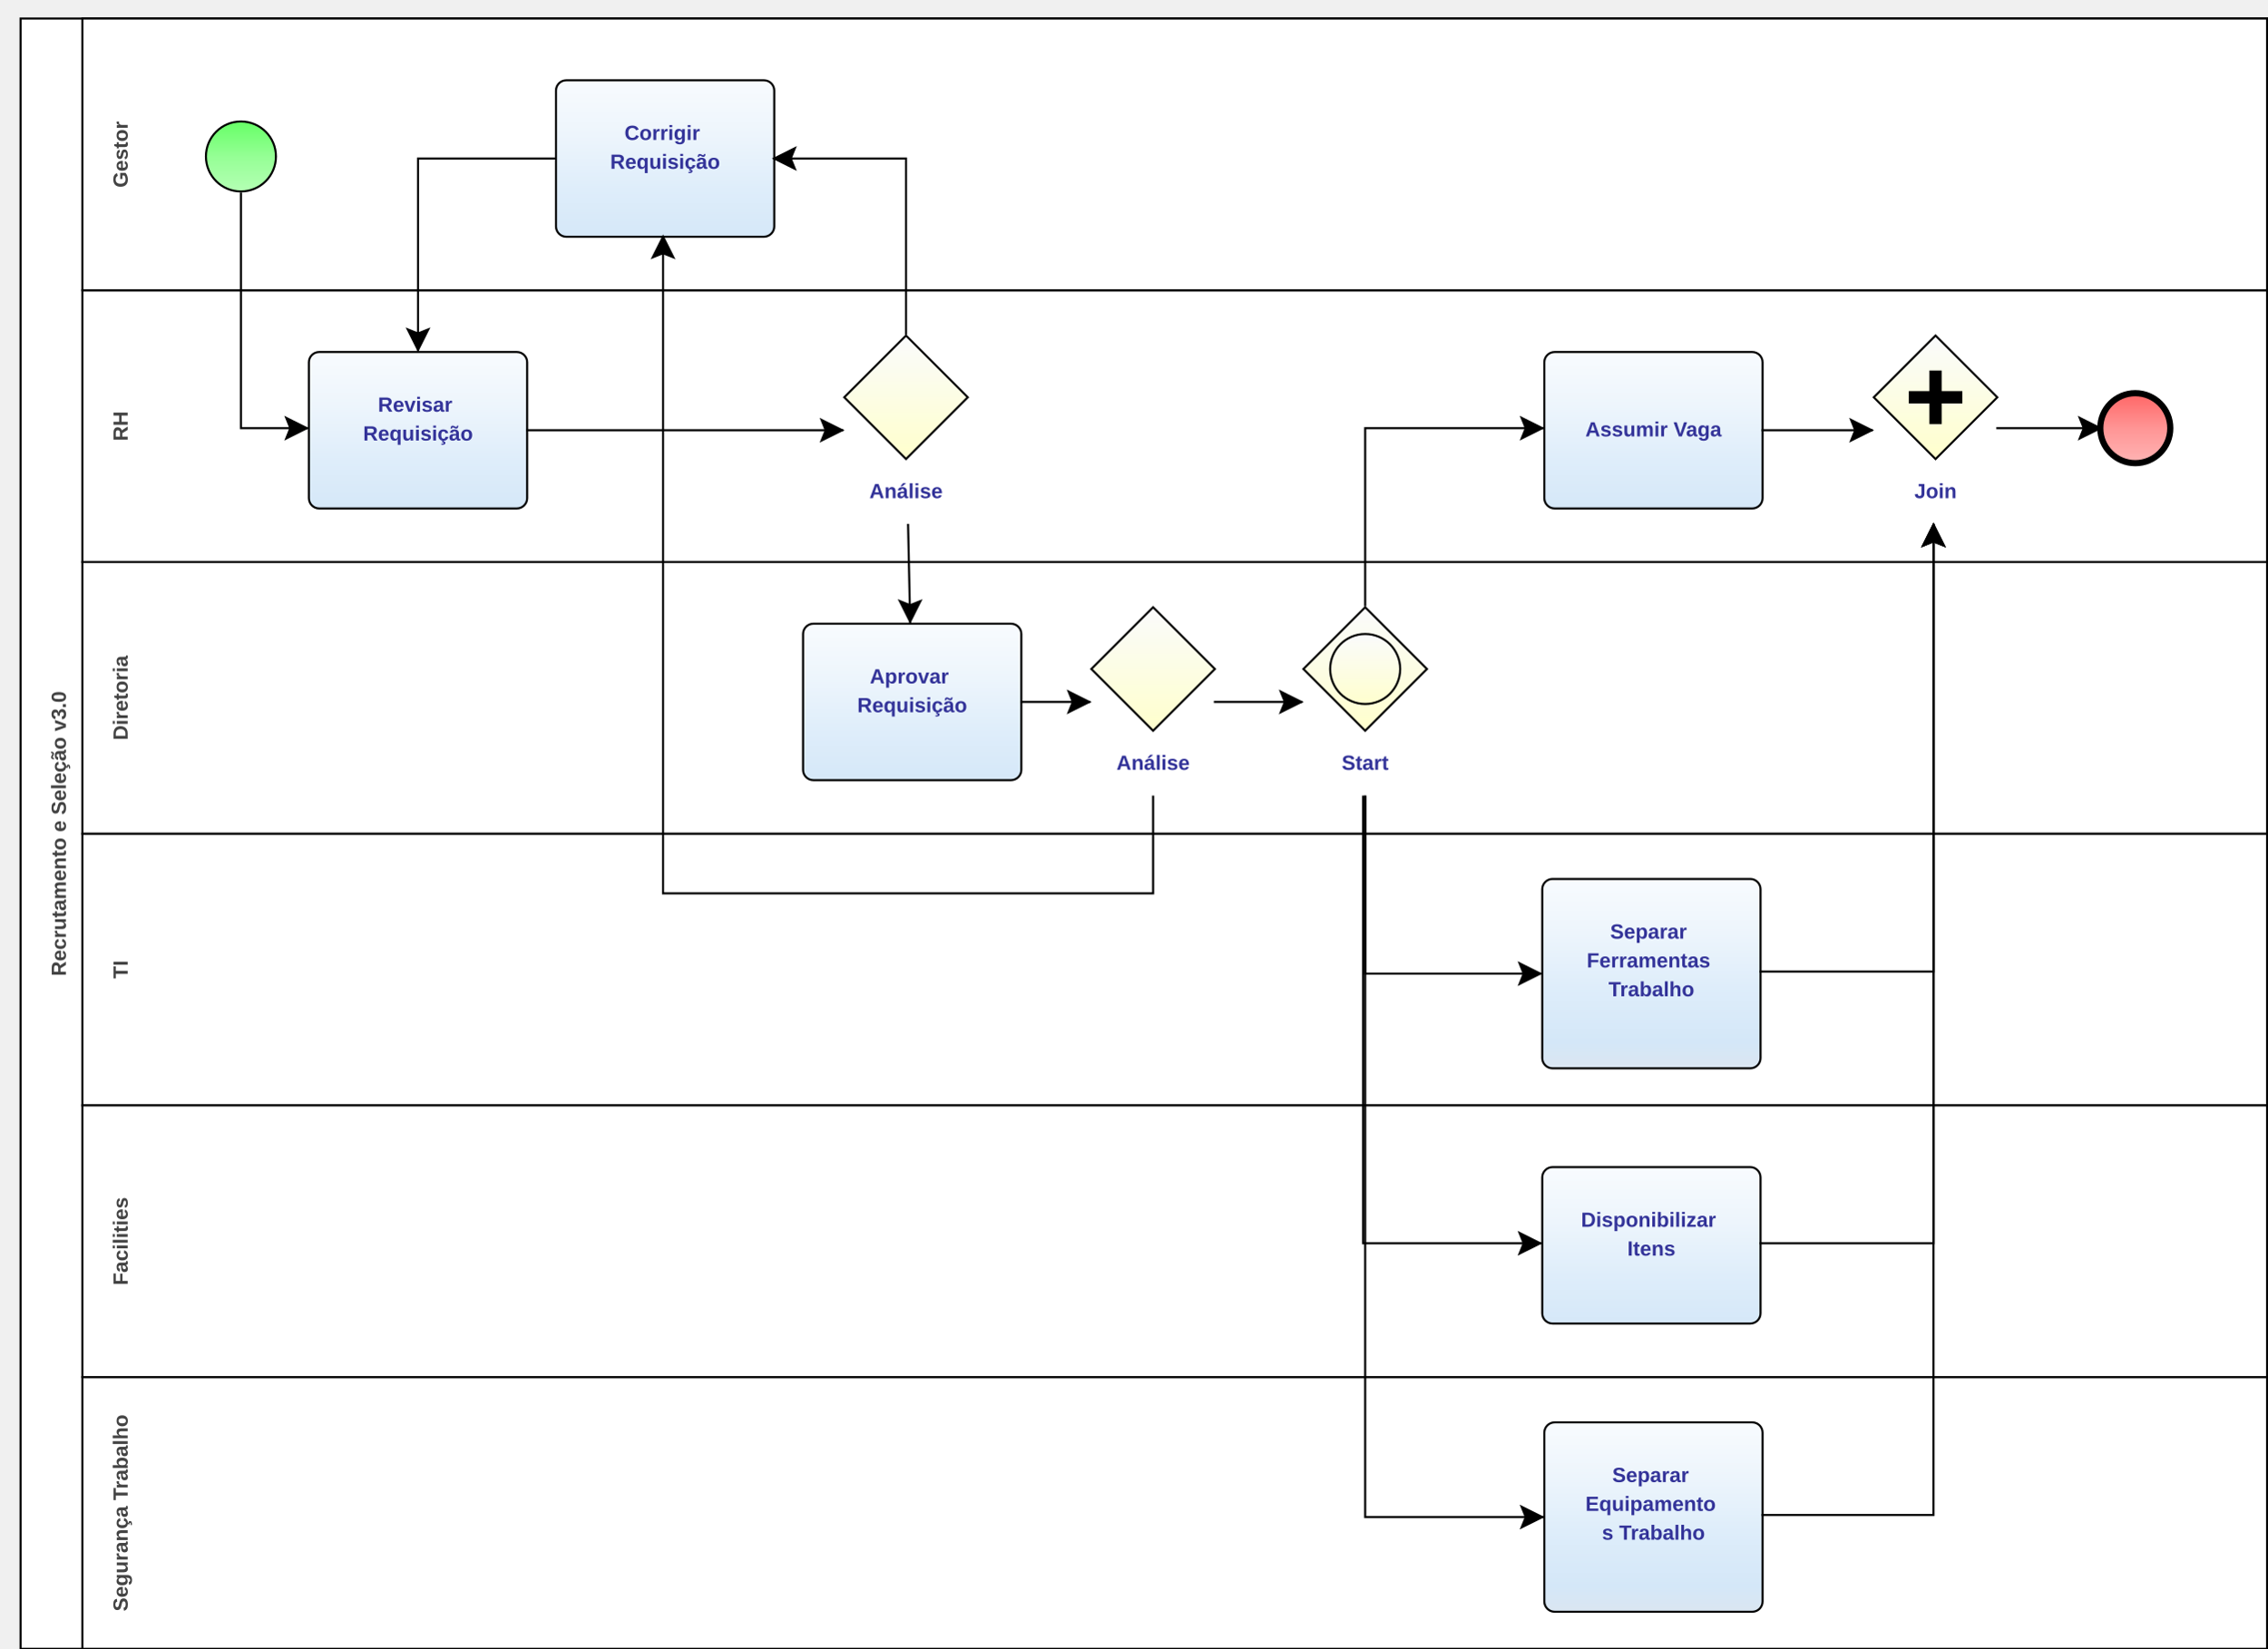
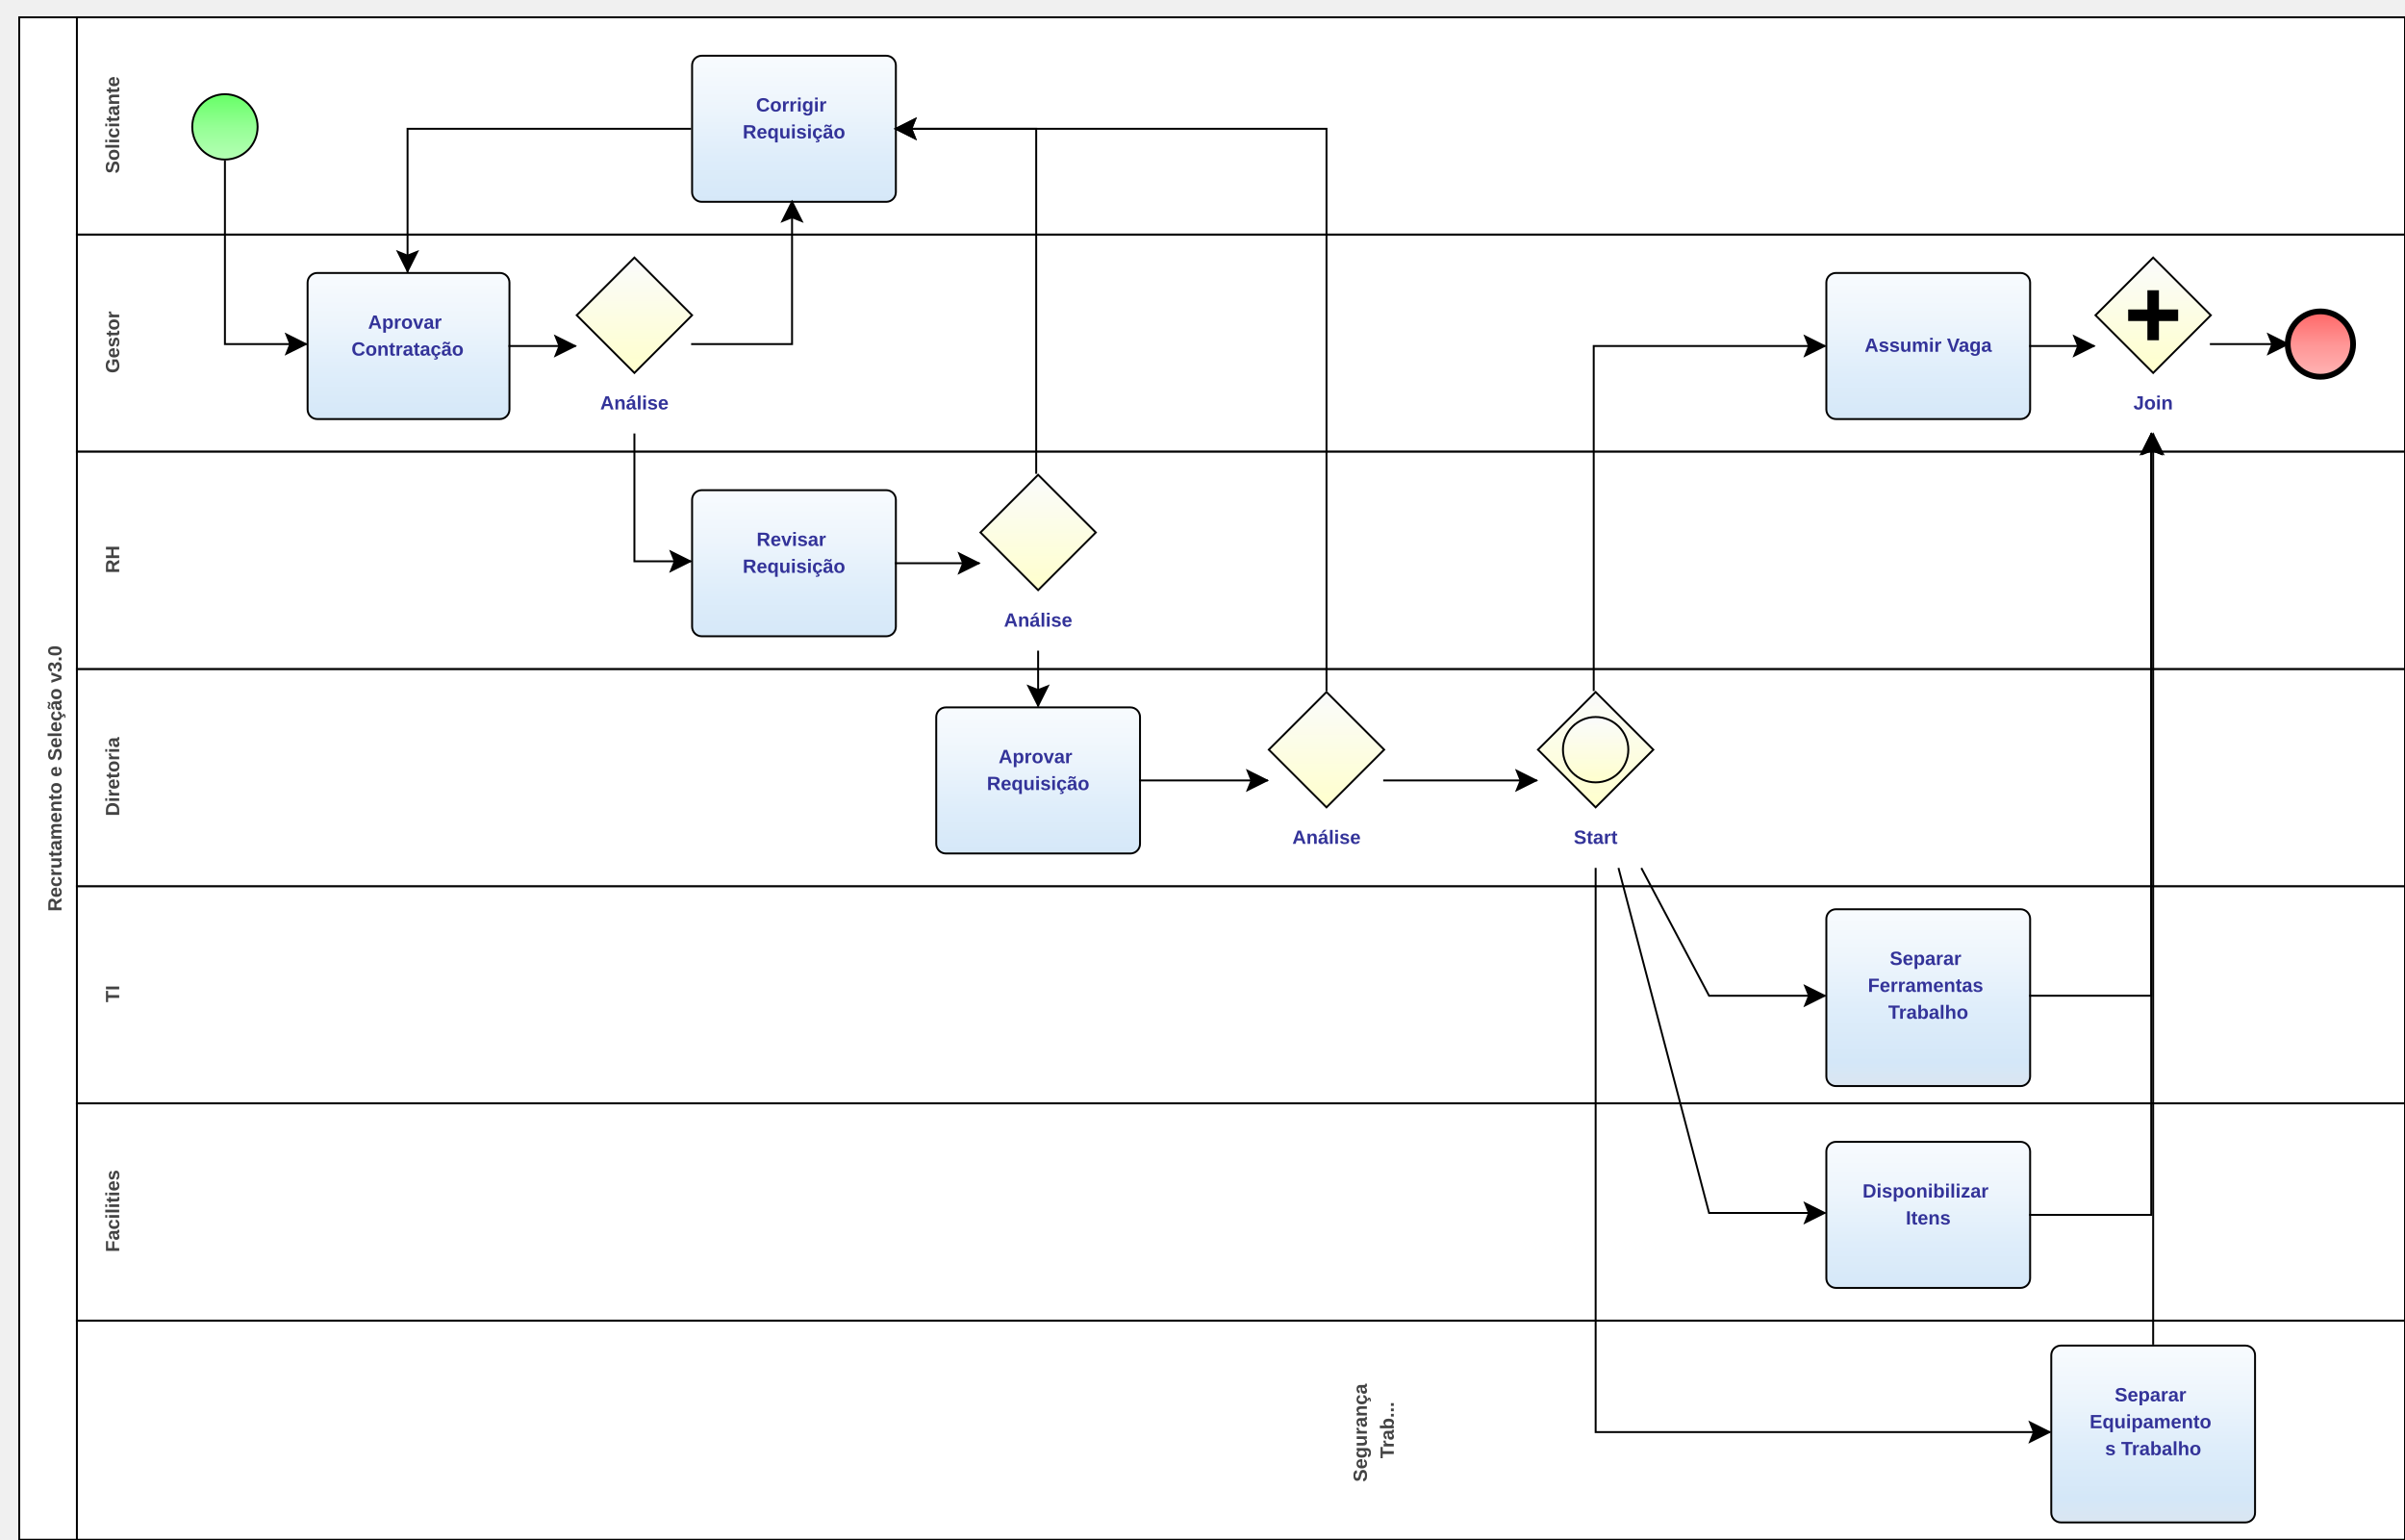
- <svg xmlns="http://www.w3.org/2000/svg" xmlns:xlink="http://www.w3.org/1999/xlink" style="stroke-dasharray:none; shape-rendering:auto; font-family:'Arial'; text-rendering:auto; fill-opacity:1; color-interpolation:auto; color-rendering:auto; font-size:12; fill:black; stroke:black; image-rendering:auto; stroke-miterlimit:10; stroke-linecap:square; stroke-linejoin:miter; font-style:normal; stroke-width:1; stroke-dashoffset:0; font-weight:normal; stroke-opacity:1;" contentScriptType="text/ecmascript" preserveAspectRatio="xMidYMid meet" zoomAndPan="magnify" version="1.0" contentStyleType="text/css" xml:xlink="http://www.w3.org/1999/xlink" width="1101" height="801">
-   <rect x="10" y="9" width="1091" height="792" ry="0" rx="0" style="stroke:#000000; fill:#FFFFFF" />
-   <rect x="40" y="669" width="1061" height="132" ry="0" rx="0" style="stroke:#000000; fill:#FFFFFF" />
+ <svg xmlns="http://www.w3.org/2000/svg" xmlns:xlink="http://www.w3.org/1999/xlink" style="stroke-dasharray:none; shape-rendering:auto; font-family:'Arial'; text-rendering:auto; fill-opacity:1; color-interpolation:auto; color-rendering:auto; font-size:12; fill:black; stroke:black; image-rendering:auto; stroke-miterlimit:10; stroke-linecap:square; stroke-linejoin:miter; font-style:normal; stroke-width:1; stroke-dashoffset:0; font-weight:normal; stroke-opacity:1;" contentScriptType="text/ecmascript" preserveAspectRatio="xMidYMid meet" zoomAndPan="magnify" version="1.0" contentStyleType="text/css" xml:xlink="http://www.w3.org/1999/xlink" width="1251" height="801">
+   <rect x="10" y="9" width="1241" height="792" ry="0" rx="0" style="stroke:#000000; fill:#FFFFFF" />
+   <rect x="40" y="122" width="1211" height="113" ry="0" rx="0" style="stroke:#000000; fill:#FFFFFF" />
+   <g componentSequence="96">
+     <text x="-178" y="48" transform="rotate(270)" text-anchor="middle" style="font-weight:bold;font-size:10px;stroke:none; fill:#434343">
+       <tspan dy="14" x="-178">Gestor</tspan>
+     </text>
+   </g>
+   <rect x="40" y="687" width="1211" height="114" ry="0" rx="0" style="stroke:#000000; fill:#FFFFFF" />
  <g componentSequence="7">
-     <text x="-735" y="48" transform="rotate(270)" text-anchor="middle" style="font-weight:bold;font-size:10px;stroke:none; fill:#434343">
-       <tspan dy="14" x="-735">Segurança Trabalho</tspan>
-     </text>
-   </g>
-   <rect x="40" y="405" width="1061" height="132" ry="0" rx="0" style="stroke:#000000; fill:#FFFFFF" />
+     <text x="-744" y="697" transform="rotate(270)" text-anchor="middle" style="font-weight:bold;font-size:10px;stroke:none; fill:#434343">
+       <tspan dy="14" x="-744">Segurança</tspan>
+       <tspan dy="14" x="-744">Trab...</tspan>
+     </text>
+   </g>
+   <rect x="40" y="461" width="1211" height="113" ry="0" rx="0" style="stroke:#000000; fill:#FFFFFF" />
  <g componentSequence="6">
-     <text x="-471" y="48" transform="rotate(270)" text-anchor="middle" style="font-weight:bold;font-size:10px;stroke:none; fill:#434343">
-       <tspan dy="14" x="-471">TI</tspan>
-     </text>
-   </g>
-   <rect x="40" y="273" width="1061" height="132" ry="0" rx="0" style="stroke:#000000; fill:#FFFFFF" />
+     <text x="-517" y="48" transform="rotate(270)" text-anchor="middle" style="font-weight:bold;font-size:10px;stroke:none; fill:#434343">
+       <tspan dy="14" x="-517">TI</tspan>
+     </text>
+   </g>
+   <rect x="40" y="348" width="1211" height="113" ry="0" rx="0" style="stroke:#000000; fill:#FFFFFF" />
  <g componentSequence="5">
-     <text x="-339" y="48" transform="rotate(270)" text-anchor="middle" style="font-weight:bold;font-size:10px;stroke:none; fill:#434343">
-       <tspan dy="14" x="-339">Diretoria</tspan>
-     </text>
-   </g>
-   <rect x="40" y="141" width="1061" height="132" ry="0" rx="0" style="stroke:#000000; fill:#FFFFFF" />
+     <text x="-404" y="48" transform="rotate(270)" text-anchor="middle" style="font-weight:bold;font-size:10px;stroke:none; fill:#434343">
+       <tspan dy="14" x="-404">Diretoria</tspan>
+     </text>
+   </g>
+   <rect x="40" y="235" width="1211" height="113" ry="0" rx="0" style="stroke:#000000; fill:#FFFFFF" />
  <g componentSequence="4">
-     <text x="-207" y="48" transform="rotate(270)" text-anchor="middle" style="font-weight:bold;font-size:10px;stroke:none; fill:#434343">
-       <tspan dy="14" x="-207">RH</tspan>
-     </text>
-   </g>
-   <rect x="40" y="537" width="1061" height="132" ry="0" rx="0" style="stroke:#000000; fill:#FFFFFF" />
+     <text x="-291" y="48" transform="rotate(270)" text-anchor="middle" style="font-weight:bold;font-size:10px;stroke:none; fill:#434343">
+       <tspan dy="14" x="-291">RH</tspan>
+     </text>
+   </g>
+   <rect x="40" y="574" width="1211" height="113" ry="0" rx="0" style="stroke:#000000; fill:#FFFFFF" />
  <g componentSequence="3">
-     <text x="-603" y="48" transform="rotate(270)" text-anchor="middle" style="font-weight:bold;font-size:10px;stroke:none; fill:#434343">
-       <tspan dy="14" x="-603">Facilities</tspan>
-     </text>
-   </g>
-   <rect x="40" y="9" width="1061" height="132" ry="0" rx="0" style="stroke:#000000; fill:#FFFFFF" />
+     <text x="-630" y="48" transform="rotate(270)" text-anchor="middle" style="font-weight:bold;font-size:10px;stroke:none; fill:#434343">
+       <tspan dy="14" x="-630">Facilities</tspan>
+     </text>
+   </g>
+   <rect x="40" y="9" width="1211" height="113" ry="0" rx="0" style="stroke:#000000; fill:#FFFFFF" />
  <g componentSequence="2">
-     <text x="-75" y="48" transform="rotate(270)" text-anchor="middle" style="font-weight:bold;font-size:10px;stroke:none; fill:#434343">
-       <tspan dy="14" x="-75">Gestor</tspan>
+     <text x="-65" y="48" transform="rotate(270)" text-anchor="middle" style="font-weight:bold;font-size:10px;stroke:none; fill:#434343">
+       <tspan dy="14" x="-65">Solicitante</tspan>
    </text>
  </g>
  <g componentSequence="1">
    <text x="-405" y="18" transform="rotate(270)" text-anchor="middle" style="font-weight:bold;font-size:10px;stroke:none; fill:#434343">
      <tspan dy="14" x="-405">Recrutamento e Seleção v3.0</tspan>
    </text>
  </g>
  <g sequence="1">
-     <ellipse cx="117" cy="76" rx="17" ry="17" stroke-width="1" style="fill:url(#linearGradient66FF6696FF96B6FFB6_1932270642);" stroke="336633" />
+     <ellipse cx="117" cy="66" rx="17" ry="17" stroke-width="1" style="fill:url(#linearGradient66FF6696FF96B6FFB6_1319213667);" stroke="336633" />
  </g>
  <g sequence="2">
-     <rect x="750" y="171" width="106" height="76" ry="5" rx="5" style="fill:url(#linearGradientF8FBFEEDF5FCDEEDFAD4E7F8E2E5E9_2112617511);" stroke="191970" />
+     <rect x="950" y="142" width="106" height="76" ry="5" rx="5" style="fill:url(#linearGradientF8FBFEEDF5FCDEEDFAD4E7F8E2E5E9_1080458695);" stroke="191970" />
  </g>
  <g componentSequence="2">
-     <text x="803" y="198" text-anchor="middle" style="font-weight:bold;font-size:10px;stroke:none; fill:#333399">
-       <tspan dy="14" x="803">Assumir Vaga</tspan>
+     <text x="1003" y="169" text-anchor="middle" style="font-weight:bold;font-size:10px;stroke:none; fill:#333399">
+       <tspan dy="14" x="1003">Assumir Vaga</tspan>
    </text>
  </g>
  <g sequence="10">
-     <rect x="749" y="427" width="106" height="92" ry="5" rx="5" style="fill:url(#linearGradientF8FBFEEDF5FCDEEDFAD4E7F8E2E5E9_2043967298);" stroke="191970" />
+     <rect x="950" y="473" width="106" height="92" ry="5" rx="5" style="fill:url(#linearGradientF8FBFEEDF5FCDEEDFAD4E7F8E2E5E9_1146745107);" stroke="191970" />
  </g>
  <g componentSequence="10">
-     <text x="802" y="442" text-anchor="middle" style="font-weight:bold;font-size:10px;stroke:none; fill:#333399">
-       <tspan dy="14" x="802">Separar</tspan>
-       <tspan dy="14" x="802">Ferramentas</tspan>
-       <tspan dy="14" x="802">Trabalho</tspan>
+     <text x="1003" y="488" text-anchor="middle" style="font-weight:bold;font-size:10px;stroke:none; fill:#333399">
+       <tspan dy="14" x="1003">Separar</tspan>
+       <tspan dy="14" x="1003">Ferramentas</tspan>
+       <tspan dy="14" x="1003">Trabalho</tspan>
    </text>
  </g>
  <g sequence="12">
-     <polygon points=" 910 193 940 163 970 193 940 223 910 193" style="fill:url(#linearGradientFAFBFCFFFFCC_1020720668);" stroke="000000" />
-   </g>
-   <path style="fill:none; stroke-width:6; stroke:#000000;" d="M930.0 193.0 L950.0 193.0" />
-   <path style="fill:none; stroke-width:6; stroke:#000000;" d="M940.0 183.0 L940.0 203.0" />
+     <polygon points=" 1090 164 1120 134 1150 164 1120 194 1090 164" style="fill:url(#linearGradientFAFBFCFFFFCC_22771708);" stroke="000000" />
+   </g>
+   <path style="fill:none; stroke-width:6; stroke:#000000;" d="M1110.0 164.0 L1130.0 164.0" />
+   <path style="fill:none; stroke-width:6; stroke:#000000;" d="M1120.0 154.0 L1120.0 174.0" />
  <g componentSequence="12">
-     <text x="940" y="228" text-anchor="middle" style="font-weight:bold;font-size:10px;stroke:none; fill:#333399">
-       <tspan dy="14" x="940">Join</tspan>
+     <text x="1120" y="199" text-anchor="middle" style="font-weight:bold;font-size:10px;stroke:none; fill:#333399">
+       <tspan dy="14" x="1120">Join</tspan>
    </text>
  </g>
  <g sequence="35">
-     <ellipse cx="1037" cy="208" rx="17" ry="17" stroke-width="3" style="fill:url(#linearGradientFF6666FF9696FFB6B6_797487160);" stroke="993333" />
+     <ellipse cx="1207" cy="179" rx="17" ry="17" stroke-width="3" style="fill:url(#linearGradientFF6666FF9696FFB6B6_1139509046);" stroke="993333" />
  </g>
  <g sequence="56">
-     <rect x="749" y="567" width="106" height="76" ry="5" rx="5" style="fill:url(#linearGradientF8FBFEEDF5FCDEEDFAD4E7F8E2E5E9_228617002);" stroke="191970" />
+     <rect x="950" y="594" width="106" height="76" ry="5" rx="5" style="fill:url(#linearGradientF8FBFEEDF5FCDEEDFAD4E7F8E2E5E9_806376137);" stroke="191970" />
  </g>
  <g componentSequence="56">
-     <text x="802" y="582" text-anchor="middle" style="font-weight:bold;font-size:10px;stroke:none; fill:#333399">
-       <tspan dy="14" x="802">Disponibilizar</tspan>
-       <tspan dy="14" x="802">Itens</tspan>
+     <text x="1003" y="609" text-anchor="middle" style="font-weight:bold;font-size:10px;stroke:none; fill:#333399">
+       <tspan dy="14" x="1003">Disponibilizar</tspan>
+       <tspan dy="14" x="1003">Itens</tspan>
    </text>
  </g>
  <g sequence="61">
-     <polygon points=" 633 325 663 295 693 325 663 355 633 325" style="fill:url(#linearGradientFAFBFCFFFFCC_1460958139);" stroke="000000" />
-   </g>
-   <ellipse cx="663" cy="325" rx="17" ry="17" stroke-width="1" style="fill:url(#linearGradientFAFBFCFFFFCC_1559824723);" stroke="000000" />
+     <polygon points=" 800 390 830 360 860 390 830 420 800 390" style="fill:url(#linearGradientFAFBFCFFFFCC_994770097);" stroke="000000" />
+   </g>
+   <ellipse cx="830" cy="390" rx="17" ry="17" stroke-width="1" style="fill:url(#linearGradientFAFBFCFFFFCC_1635027123);" stroke="000000" />
  <g componentSequence="61">
-     <text x="663" y="360" text-anchor="middle" style="font-weight:bold;font-size:10px;stroke:none; fill:#333399">
-       <tspan dy="14" x="663">Start</tspan>
+     <text x="830" y="425" text-anchor="middle" style="font-weight:bold;font-size:10px;stroke:none; fill:#333399">
+       <tspan dy="14" x="830">Start</tspan>
    </text>
  </g>
  <g sequence="68">
-     <rect x="150" y="171" width="106" height="76" ry="5" rx="5" style="fill:url(#linearGradientF8FBFEEDF5FCDEEDFAD4E7F8E2E5E9_907701124);" stroke="191970" />
+     <rect x="360" y="255" width="106" height="76" ry="5" rx="5" style="fill:url(#linearGradientF8FBFEEDF5FCDEEDFAD4E7F8E2E5E9_2117693852);" stroke="191970" />
  </g>
  <g componentSequence="68">
-     <text x="203" y="186" text-anchor="middle" style="font-weight:bold;font-size:10px;stroke:none; fill:#333399">
-       <tspan dy="14" x="203">Revisar</tspan>
-       <tspan dy="14" x="203">Requisição</tspan>
+     <text x="413" y="270" text-anchor="middle" style="font-weight:bold;font-size:10px;stroke:none; fill:#333399">
+       <tspan dy="14" x="413">Revisar</tspan>
+       <tspan dy="14" x="413">Requisição</tspan>
    </text>
  </g>
  <g sequence="69">
-     <polygon points=" 410 193 440 163 470 193 440 223 410 193" style="fill:url(#linearGradientFAFBFCFFFFCC_946712406);" stroke="000000" />
+     <polygon points=" 510 277 540 247 570 277 540 307 510 277" style="fill:url(#linearGradientFAFBFCFFFFCC_1284366984);" stroke="000000" />
  </g>
  <g componentSequence="69">
-     <text x="440" y="228" text-anchor="middle" style="font-weight:bold;font-size:10px;stroke:none; fill:#333399">
-       <tspan dy="14" x="440">Análise</tspan>
+     <text x="540" y="312" text-anchor="middle" style="font-weight:bold;font-size:10px;stroke:none; fill:#333399">
+       <tspan dy="14" x="540">Análise</tspan>
    </text>
  </g>
  <g sequence="71">
-     <rect x="270" y="39" width="106" height="76" ry="5" rx="5" style="fill:url(#linearGradientF8FBFEEDF5FCDEEDFAD4E7F8E2E5E9_1276156491);" stroke="191970" />
+     <rect x="360" y="29" width="106" height="76" ry="5" rx="5" style="fill:url(#linearGradientF8FBFEEDF5FCDEEDFAD4E7F8E2E5E9_541995228);" stroke="191970" />
  </g>
  <g componentSequence="71">
-     <text x="323" y="54" text-anchor="middle" style="font-weight:bold;font-size:10px;stroke:none; fill:#333399">
-       <tspan dy="14" x="323">Corrigir</tspan>
-       <tspan dy="14" x="323">Requisição</tspan>
+     <text x="413" y="44" text-anchor="middle" style="font-weight:bold;font-size:10px;stroke:none; fill:#333399">
+       <tspan dy="14" x="413">Corrigir</tspan>
+       <tspan dy="14" x="413">Requisição</tspan>
    </text>
  </g>
  <g sequence="74">
-     <rect x="390" y="303" width="106" height="76" ry="5" rx="5" style="fill:url(#linearGradientF8FBFEEDF5FCDEEDFAD4E7F8E2E5E9_1488433419);" stroke="191970" />
+     <rect x="487" y="368" width="106" height="76" ry="5" rx="5" style="fill:url(#linearGradientF8FBFEEDF5FCDEEDFAD4E7F8E2E5E9_1698305398);" stroke="191970" />
  </g>
  <g componentSequence="74">
-     <text x="443" y="318" text-anchor="middle" style="font-weight:bold;font-size:10px;stroke:none; fill:#333399">
-       <tspan dy="14" x="443">Aprovar</tspan>
-       <tspan dy="14" x="443">Requisição</tspan>
+     <text x="540" y="383" text-anchor="middle" style="font-weight:bold;font-size:10px;stroke:none; fill:#333399">
+       <tspan dy="14" x="540">Aprovar</tspan>
+       <tspan dy="14" x="540">Requisição</tspan>
    </text>
  </g>
  <g sequence="82">
-     <polygon points=" 530 325 560 295 590 325 560 355 530 325" style="fill:url(#linearGradientFAFBFCFFFFCC_1024767954);" stroke="000000" />
+     <polygon points=" 660 390 690 360 720 390 690 420 660 390" style="fill:url(#linearGradientFAFBFCFFFFCC_1345994204);" stroke="000000" />
  </g>
  <g componentSequence="82">
-     <text x="560" y="360" text-anchor="middle" style="font-weight:bold;font-size:10px;stroke:none; fill:#333399">
-       <tspan dy="14" x="560">Análise</tspan>
+     <text x="690" y="425" text-anchor="middle" style="font-weight:bold;font-size:10px;stroke:none; fill:#333399">
+       <tspan dy="14" x="690">Análise</tspan>
    </text>
  </g>
  <g sequence="91">
-     <rect x="750" y="691" width="106" height="92" ry="5" rx="5" style="fill:url(#linearGradientF8FBFEEDF5FCDEEDFAD4E7F8E2E5E9_1758898233);" stroke="191970" />
+     <rect x="1067" y="700" width="106" height="92" ry="5" rx="5" style="fill:url(#linearGradientF8FBFEEDF5FCDEEDFAD4E7F8E2E5E9_1937775857);" stroke="191970" />
  </g>
  <g componentSequence="91">
-     <text x="803" y="706" text-anchor="middle" style="font-weight:bold;font-size:10px;stroke:none; fill:#333399">
-       <tspan dy="14" x="803">Separar</tspan>
-       <tspan dy="14" x="803">Equipamento</tspan>
-       <tspan dy="14" x="803">s Trabalho</tspan>
+     <text x="1120" y="715" text-anchor="middle" style="font-weight:bold;font-size:10px;stroke:none; fill:#333399">
+       <tspan dy="14" x="1120">Separar</tspan>
+       <tspan dy="14" x="1120">Equipamento</tspan>
+       <tspan dy="14" x="1120">s Trabalho</tspan>
+     </text>
+   </g>
+   <g sequence="95">
+     <rect x="160" y="142" width="105" height="76" ry="5" rx="5" style="fill:url(#linearGradientF8FBFEEDF5FCDEEDFAD4E7F8E2E5E9_572070541);" stroke="191970" />
+   </g>
+   <g componentSequence="95">
+     <text x="212" y="157" text-anchor="middle" style="font-weight:bold;font-size:10px;stroke:none; fill:#333399">
+       <tspan dy="14" x="212">Aprovar</tspan>
+       <tspan dy="14" x="212">Contratação</tspan>
+     </text>
+   </g>
+   <g sequence="98">
+     <polygon points=" 300 164 330 134 360 164 330 194 300 164" style="fill:url(#linearGradientFAFBFCFFFFCC_389888541);" stroke="000000" />
+   </g>
+   <g componentSequence="98">
+     <text x="330" y="199" text-anchor="middle" style="font-weight:bold;font-size:10px;stroke:none; fill:#333399">
+       <tspan dy="14" x="330">Análise</tspan>
    </text>
  </g>
  <g componentSequence="14">
-     <text x="949" y="406" style="font-size:10px;font-weight:none;stroke:none; fill:#333399" text-anchor="left" />
+     <text x="1129" y="404" style="font-size:10px;font-weight:none;stroke:none; fill:#333399" text-anchor="left" />
  </g>
  <g componentSequence="58">
-     <text x="949" y="472" style="font-size:10px;font-weight:none;stroke:none; fill:#333399" text-anchor="left" />
+     <text x="1129" y="461" style="font-size:10px;font-weight:none;stroke:none; fill:#333399" text-anchor="left" />
  </g>
  <g componentSequence="64">
-     <text x="673" y="473" style="font-size:10px;font-weight:none;stroke:none; fill:#333399" text-anchor="left" />
+     <text x="896" y="512" style="font-size:10px;font-weight:none;stroke:none; fill:#333399" text-anchor="left" />
+   </g>
+   <g componentSequence="70">
+     <text x="498" y="293" style="font-size:10px;font-weight:none;stroke:none; fill:#333399" text-anchor="left" />
+   </g>
+   <g componentSequence="72">
+     <text x="549" y="120" style="font-size:10px;font-weight:none;stroke:none; fill:#333399" text-anchor="left" />
+   </g>
+   <g componentSequence="75">
+     <text x="550" y="353" style="font-size:10px;font-weight:none;stroke:none; fill:#333399" text-anchor="left" />
+   </g>
+   <g componentSequence="83">
+     <text x="636" y="406" style="font-size:10px;font-weight:none;stroke:none; fill:#333399" text-anchor="left" />
+   </g>
+   <g componentSequence="85">
+     <text x="700" y="101" style="font-size:10px;font-weight:none;stroke:none; fill:#333399" text-anchor="left" />
+   </g>
+   <g componentSequence="86">
+     <text x="770" y="406" style="font-size:10px;font-weight:none;stroke:none; fill:#333399" text-anchor="left" />
+   </g>
+   <g componentSequence="87">
+     <text x="839" y="210" style="font-size:10px;font-weight:none;stroke:none; fill:#333399" text-anchor="left" />
+   </g>
+   <g componentSequence="88">
+     <text x="1180" y="179" style="font-size:10px;font-weight:none;stroke:none; fill:#333399" text-anchor="left" />
+   </g>
+   <g componentSequence="89">
+     <text x="1083" y="180" style="font-size:10px;font-weight:none;stroke:none; fill:#333399" text-anchor="left" />
+   </g>
+   <g componentSequence="92">
+     <text x="840" y="717" style="font-size:10px;font-weight:none;stroke:none; fill:#333399" text-anchor="left" />
+   </g>
+   <g componentSequence="93">
+     <text x="1130" y="463" style="font-size:10px;font-weight:none;stroke:none; fill:#333399" text-anchor="left" />
+   </g>
+   <g componentSequence="97">
+     <text x="127" y="153" style="font-size:10px;font-weight:none;stroke:none; fill:#333399" text-anchor="left" />
+   </g>
+   <g componentSequence="99">
+     <text x="292" y="180" style="font-size:10px;font-weight:none;stroke:none; fill:#333399" text-anchor="left" />
+   </g>
+   <g componentSequence="100">
+     <text x="422" y="168" style="font-size:10px;font-weight:none;stroke:none; fill:#333399" text-anchor="left" />
+   </g>
+   <g componentSequence="102">
+     <text x="259" y="67" style="font-size:10px;font-weight:none;stroke:none; fill:#333399" text-anchor="left" />
+   </g>
+   <g componentSequence="101">
+     <text x="340" y="274" style="font-size:10px;font-weight:none;stroke:none; fill:#333399" text-anchor="left" />
  </g>
  <g componentSequence="65">
-     <text x="672" y="539" style="font-size:10px;font-weight:none;stroke:none; fill:#333399" text-anchor="left" />
-   </g>
-   <g componentSequence="67">
-     <text x="127" y="167" style="font-size:10px;font-weight:none;stroke:none; fill:#333399" text-anchor="left" />
-   </g>
-   <g componentSequence="70">
-     <text x="343" y="209" style="font-size:10px;font-weight:none;stroke:none; fill:#333399" text-anchor="left" />
-   </g>
-   <g componentSequence="72">
-     <text x="450" y="88" style="font-size:10px;font-weight:none;stroke:none; fill:#333399" text-anchor="left" />
-   </g>
-   <g componentSequence="75">
-     <text x="452" y="279" style="font-size:10px;font-weight:none;stroke:none; fill:#333399" text-anchor="left" />
-   </g>
-   <g componentSequence="83">
-     <text x="523" y="341" style="font-size:10px;font-weight:none;stroke:none; fill:#333399" text-anchor="left" />
-   </g>
-   <g componentSequence="85">
-     <text x="332" y="417" style="font-size:10px;font-weight:none;stroke:none; fill:#333399" text-anchor="left" />
-   </g>
-   <g componentSequence="86">
-     <text x="621" y="341" style="font-size:10px;font-weight:none;stroke:none; fill:#333399" text-anchor="left" />
-   </g>
-   <g componentSequence="87">
-     <text x="673" y="208" style="font-size:10px;font-weight:none;stroke:none; fill:#333399" text-anchor="left" />
-   </g>
-   <g componentSequence="88">
-     <text x="1005" y="208" style="font-size:10px;font-weight:none;stroke:none; fill:#333399" text-anchor="left" />
-   </g>
-   <g componentSequence="89">
-     <text x="893" y="209" style="font-size:10px;font-weight:none;stroke:none; fill:#333399" text-anchor="left" />
-   </g>
-   <g componentSequence="92">
-     <text x="673" y="605" style="font-size:10px;font-weight:none;stroke:none; fill:#333399" text-anchor="left" />
-   </g>
-   <g componentSequence="93">
-     <text x="949" y="537" style="font-size:10px;font-weight:none;stroke:none; fill:#333399" text-anchor="left" />
-   </g>
-   <g componentSequence="94">
-     <text x="213" y="91" style="font-size:10px;font-weight:none;stroke:none; fill:#333399" text-anchor="left" />
-   </g>
-   <path style="fill:none; stroke:#000000;stroke-width:1" d="M117.0 94.0 L117.0 208.0 L149.0 208.0" />
-   <polygon style="fill:#000000; stroke:#000000;" points=" 139 203 149 208 139 213 141 208" />
-   <path style="fill:none; stroke:#000000;stroke-width:1" d="M856.0 209.0 L909.0 209.0" />
-   <polygon style="fill:#000000; stroke:#000000;" points=" 899 204 909 209 899 214 901 209" />
-   <path style="fill:none; stroke:#000000;stroke-width:1" d="M663.0 294.0 L663.0 208.0 L749.0 208.0" />
-   <polygon style="fill:#000000; stroke:#000000;" points=" 739 203 749 208 739 213 741 208" />
-   <path style="fill:none; stroke:#000000;stroke-width:1" d="M855.0 472.0 L939.0 472.0 L939.0 255.0" />
-   <polygon style="fill:#000000; stroke:#000000;" points=" 934 265 939 255 944 265 939 263" />
-   <path style="fill:none; stroke:#000000;stroke-width:1" d="M663.0 387.0 L663.0 473.0 L748.0 473.0" />
-   <polygon style="fill:#000000; stroke:#000000;" points=" 738 468 748 473 738 478 740 473" />
-   <path style="fill:none; stroke:#000000;stroke-width:1" d="M970.0 208.0 L1020.0 208.0" />
-   <polygon style="fill:#000000; stroke:#000000;" points=" 1010 203 1020 208 1010 213 1012 208" />
-   <path style="fill:none; stroke:#000000;stroke-width:1" d="M855.0 604.0 L939.0 604.0 L939.0 255.0" />
-   <polygon style="fill:#000000; stroke:#000000;" points=" 934 265 939 255 944 265 939 263" />
-   <path style="fill:none; stroke:#000000;stroke-width:1" d="M856.0 736.0 L939.0 736.0 L939.0 255.0" />
-   <polygon style="fill:#000000; stroke:#000000;" points=" 934 265 939 255 944 265 939 263" />
-   <path style="fill:none; stroke:#000000;stroke-width:1" d="M662.0 387.0 L662.0 604.0 L748.0 604.0" />
-   <polygon style="fill:#000000; stroke:#000000;" points=" 738 599 748 604 738 609 740 604" />
-   <path style="fill:none; stroke:#000000;stroke-width:1" d="M663.0 387.0 L663.0 737.0 L749.0 737.0" />
-   <polygon style="fill:#000000; stroke:#000000;" points=" 739 732 749 737 739 742 741 737" />
-   <path style="fill:none; stroke:#000000;stroke-width:1" d="M590.0 341.0 L632.0 341.0" />
-   <polygon style="fill:#000000; stroke:#000000;" points=" 622 336 632 341 622 346 624 341" />
-   <path style="fill:none; stroke:#000000;stroke-width:1" d="M256.0 209.0 L409.0 209.0" />
-   <polygon style="fill:#000000; stroke:#000000;" points=" 399 204 409 209 399 214 401 209" />
-   <path style="fill:none; stroke:#000000;stroke-width:1" d="M269.0 77.0 L203.0 77.0 L203.0 170.0" />
-   <polygon style="fill:#000000; stroke:#000000;" points=" 208 160 203 170 198 160 203 162" />
-   <path style="fill:none; stroke:#000000;stroke-width:1" d="M440.0 162.0 L440.0 77.0 L376.0 77.0" />
-   <polygon style="fill:#000000; stroke:#000000;" points=" 386 82 376 77 386 72 384 77" />
-   <path style="fill:none; stroke:#000000;stroke-width:1" d="M441.0 255.0 L442.0 302.0" />
-   <polygon style="fill:#000000; stroke:#000000;" points=" 447 292 442 302 437 292 442 294" />
-   <path style="fill:none; stroke:#000000;stroke-width:1" d="M560.0 387.0 L560.0 434.0 L322.0 434.0 L322.0 115.0" />
-   <polygon style="fill:#000000; stroke:#000000;" points=" 317 125 322 115 327 125 322 123" />
-   <path style="fill:none; stroke:#000000;stroke-width:1" d="M496.0 341.0 L529.0 341.0" />
-   <polygon style="fill:#000000; stroke:#000000;" points=" 519 336 529 341 519 346 521 341" />
+     <text x="883" y="571" style="font-size:10px;font-weight:none;stroke:none; fill:#333399" text-anchor="left" />
+   </g>
+   <path style="fill:none; stroke:#000000;stroke-width:1" d="M1056.0 180.0 L1089.0 180.0" />
+   <polygon style="fill:#000000; stroke:#000000;" points=" 1079 175 1089 180 1079 185 1081 180" />
+   <path style="fill:none; stroke:#000000;stroke-width:1" d="M829.0 359.0 L829.0 180.0 L949.0 180.0" />
+   <polygon style="fill:#000000; stroke:#000000;" points=" 939 175 949 180 939 185 941 180" />
+   <path style="fill:none; stroke:#000000;stroke-width:1" d="M1056.0 518.0 L1119.0 518.0 L1119.0 226.0" />
+   <polygon style="fill:#000000; stroke:#000000;" points=" 1114 236 1119 226 1124 236 1119 234" />
+   <path style="fill:none; stroke:#000000;stroke-width:1" d="M854.0 452.0 L889.0 518.0 L949.0 518.0" />
+   <polygon style="fill:#000000; stroke:#000000;" points=" 939 513 949 518 939 523 941 518" />
+   <path style="fill:none; stroke:#000000;stroke-width:1" d="M1150.0 179.0 L1190.0 179.0" />
+   <polygon style="fill:#000000; stroke:#000000;" points=" 1180 174 1190 179 1180 184 1182 179" />
+   <path style="fill:none; stroke:#000000;stroke-width:1" d="M1056.0 632.0 L1119.0 632.0 L1119.0 226.0" />
+   <polygon style="fill:#000000; stroke:#000000;" points=" 1114 236 1119 226 1124 236 1119 234" />
+   <path style="fill:none; stroke:#000000;stroke-width:1" d="M1120.0 699.0 L1120.0 226.0" />
+   <polygon style="fill:#000000; stroke:#000000;" points=" 1115 236 1120 226 1125 236 1120 234" />
+   <path style="fill:none; stroke:#000000;stroke-width:1" d="M842.0 452.0 L889.0 631.0 L949.0 631.0" />
+   <polygon style="fill:#000000; stroke:#000000;" points=" 939 626 949 631 939 636 941 631" />
+   <path style="fill:none; stroke:#000000;stroke-width:1" d="M830.0 452.0 L830.0 745.0 L1066.0 745.0" />
+   <polygon style="fill:#000000; stroke:#000000;" points=" 1056 740 1066 745 1056 750 1058 745" />
+   <path style="fill:none; stroke:#000000;stroke-width:1" d="M720.0 406.0 L799.0 406.0" />
+   <polygon style="fill:#000000; stroke:#000000;" points=" 789 401 799 406 789 411 791 406" />
+   <path style="fill:none; stroke:#000000;stroke-width:1" d="M466.0 293.0 L509.0 293.0" />
+   <polygon style="fill:#000000; stroke:#000000;" points=" 499 288 509 293 499 298 501 293" />
+   <path style="fill:none; stroke:#000000;stroke-width:1" d="M539.0 246.0 L539.0 67.0 L466.0 67.0" />
+   <polygon style="fill:#000000; stroke:#000000;" points=" 476 72 466 67 476 62 474 67" />
+   <path style="fill:none; stroke:#000000;stroke-width:1" d="M540.0 339.0 L540.0 367.0" />
+   <polygon style="fill:#000000; stroke:#000000;" points=" 545 357 540 367 535 357 540 359" />
+   <path style="fill:none; stroke:#000000;stroke-width:1" d="M690.0 359.0 L690.0 67.0 L466.0 67.0" />
+   <polygon style="fill:#000000; stroke:#000000;" points=" 476 72 466 67 476 62 474 67" />
+   <path style="fill:none; stroke:#000000;stroke-width:1" d="M593.0 406.0 L659.0 406.0" />
+   <polygon style="fill:#000000; stroke:#000000;" points=" 649 401 659 406 649 411 651 406" />
+   <path style="fill:none; stroke:#000000;stroke-width:1" d="M117.0 84.0 L117.0 179.0 L159.0 179.0" />
+   <polygon style="fill:#000000; stroke:#000000;" points=" 149 174 159 179 149 184 151 179" />
+   <path style="fill:none; stroke:#000000;stroke-width:1" d="M265.0 180.0 L299.0 180.0" />
+   <polygon style="fill:#000000; stroke:#000000;" points=" 289 175 299 180 289 185 291 180" />
+   <path style="fill:none; stroke:#000000;stroke-width:1" d="M360.0 179.0 L412.0 179.0 L412.0 105.0" />
+   <polygon style="fill:#000000; stroke:#000000;" points=" 407 115 412 105 417 115 412 113" />
+   <path style="fill:none; stroke:#000000;stroke-width:1" d="M330.0 226.0 L330.0 292.0 L359.0 292.0" />
+   <polygon style="fill:#000000; stroke:#000000;" points=" 349 287 359 292 349 297 351 292" />
+   <path style="fill:none; stroke:#000000;stroke-width:1" d="M359.0 67.0 L212.0 67.0 L212.0 141.0" />
+   <polygon style="fill:#000000; stroke:#000000;" points=" 217 131 212 141 207 131 212 133" />
  <defs>
-     <linearGradient xlink:href="#linearGradient66FF6696FF96B6FFB6" id="linearGradient66FF6696FF96B6FFB6_1932270642" x1="0" y1="59.0" x2="0" y2="94.0" gradientUnits="userSpaceOnUse" xlink:type="simple" xlink:actuate="onLoad" xlink:show="other" />
+     <linearGradient xlink:href="#linearGradient66FF6696FF96B6FFB6" id="linearGradient66FF6696FF96B6FFB6_1319213667" x1="0" y1="49.0" x2="0" y2="84.0" gradientUnits="userSpaceOnUse" xlink:type="simple" xlink:actuate="onLoad" xlink:show="other" />
    <linearGradient id="linearGradient66FF6696FF96B6FFB6">
      <stop style="stop-color:#66FF66;stop-opacity:1;" offset="0.0" id="stop66FF66" />
      <stop style="stop-color:#96FF96;stop-opacity:1;" offset="0.5" id="stop96FF96" />
      <stop style="stop-color:#B6FFB6;stop-opacity:1;" offset="1.0" id="stopB6FFB6" />
    </linearGradient>
-     <linearGradient xlink:href="#linearGradientF8FBFEEDF5FCDEEDFAD4E7F8E2E5E9" id="linearGradientF8FBFEEDF5FCDEEDFAD4E7F8E2E5E9_2112617511" x1="0" y1="171.0" x2="0" y2="277.0" gradientUnits="userSpaceOnUse" xlink:type="simple" xlink:actuate="onLoad" xlink:show="other" />
+     <linearGradient xlink:href="#linearGradientF8FBFEEDF5FCDEEDFAD4E7F8E2E5E9" id="linearGradientF8FBFEEDF5FCDEEDFAD4E7F8E2E5E9_1080458695" x1="0" y1="142.0" x2="0" y2="248.0" gradientUnits="userSpaceOnUse" xlink:type="simple" xlink:actuate="onLoad" xlink:show="other" />
    <linearGradient id="linearGradientF8FBFEEDF5FCDEEDFAD4E7F8E2E5E9">
      <stop style="stop-color:#F8FBFE;stop-opacity:1;" offset="0.0" id="stopF8FBFE" />
      <stop style="stop-color:#EDF5FC;stop-opacity:1;" offset="0.25" id="stopEDF5FC" />
      <stop style="stop-color:#DEEDFA;stop-opacity:1;" offset="0.5" id="stopDEEDFA" />
      <stop style="stop-color:#D4E7F8;stop-opacity:1;" offset="0.75" id="stopD4E7F8" />
      <stop style="stop-color:#E2E5E9;stop-opacity:1;" offset="1.0" id="stopE2E5E9" />
    </linearGradient>
-     <linearGradient xlink:href="#linearGradientF8FBFEEDF5FCDEEDFAD4E7F8E2E5E9" id="linearGradientF8FBFEEDF5FCDEEDFAD4E7F8E2E5E9_2043967298" x1="0" y1="427.0" x2="0" y2="533.0" gradientUnits="userSpaceOnUse" xlink:type="simple" xlink:actuate="onLoad" xlink:show="other" />
-     <linearGradient xlink:href="#linearGradientFAFBFCFFFFCC" id="linearGradientFAFBFCFFFFCC_1020720668" x1="0" y1="163.0" x2="0" y2="223.0" gradientUnits="userSpaceOnUse" xlink:type="simple" xlink:actuate="onLoad" xlink:show="other" />
+     <linearGradient xlink:href="#linearGradientF8FBFEEDF5FCDEEDFAD4E7F8E2E5E9" id="linearGradientF8FBFEEDF5FCDEEDFAD4E7F8E2E5E9_1146745107" x1="0" y1="473.0" x2="0" y2="579.0" gradientUnits="userSpaceOnUse" xlink:type="simple" xlink:actuate="onLoad" xlink:show="other" />
+     <linearGradient xlink:href="#linearGradientFAFBFCFFFFCC" id="linearGradientFAFBFCFFFFCC_22771708" x1="0" y1="134.0" x2="0" y2="194.0" gradientUnits="userSpaceOnUse" xlink:type="simple" xlink:actuate="onLoad" xlink:show="other" />
    <linearGradient id="linearGradientFAFBFCFFFFCC">
      <stop style="stop-color:#FAFBFC;stop-opacity:1;" offset="0.0" id="stopFAFBFC" />
      <stop style="stop-color:#FFFFCC;stop-opacity:1;" offset="1.0" id="stopFFFFCC" />
    </linearGradient>
-     <linearGradient xlink:href="#linearGradientFF6666FF9696FFB6B6" id="linearGradientFF6666FF9696FFB6B6_797487160" x1="0" y1="191.0" x2="0" y2="226.0" gradientUnits="userSpaceOnUse" xlink:type="simple" xlink:actuate="onLoad" xlink:show="other" />
+     <linearGradient xlink:href="#linearGradientFF6666FF9696FFB6B6" id="linearGradientFF6666FF9696FFB6B6_1139509046" x1="0" y1="162.0" x2="0" y2="197.0" gradientUnits="userSpaceOnUse" xlink:type="simple" xlink:actuate="onLoad" xlink:show="other" />
    <linearGradient id="linearGradientFF6666FF9696FFB6B6">
      <stop style="stop-color:#FF6666;stop-opacity:1;" offset="0.0" id="stopFF6666" />
      <stop style="stop-color:#FF9696;stop-opacity:1;" offset="0.5" id="stopFF9696" />
      <stop style="stop-color:#FFB6B6;stop-opacity:1;" offset="1.0" id="stopFFB6B6" />
    </linearGradient>
-     <linearGradient xlink:href="#linearGradientF8FBFEEDF5FCDEEDFAD4E7F8E2E5E9" id="linearGradientF8FBFEEDF5FCDEEDFAD4E7F8E2E5E9_228617002" x1="0" y1="567.0" x2="0" y2="673.0" gradientUnits="userSpaceOnUse" xlink:type="simple" xlink:actuate="onLoad" xlink:show="other" />
-     <linearGradient xlink:href="#linearGradientFAFBFCFFFFCC" id="linearGradientFAFBFCFFFFCC_1460958139" x1="0" y1="295.0" x2="0" y2="355.0" gradientUnits="userSpaceOnUse" xlink:type="simple" xlink:actuate="onLoad" xlink:show="other" />
-     <linearGradient xlink:href="#linearGradientFAFBFCFFFFCC" id="linearGradientFAFBFCFFFFCC_1559824723" x1="0" y1="308.0" x2="0" y2="343.0" gradientUnits="userSpaceOnUse" xlink:type="simple" xlink:actuate="onLoad" xlink:show="other" />
-     <linearGradient xlink:href="#linearGradientF8FBFEEDF5FCDEEDFAD4E7F8E2E5E9" id="linearGradientF8FBFEEDF5FCDEEDFAD4E7F8E2E5E9_907701124" x1="0" y1="171.0" x2="0" y2="277.0" gradientUnits="userSpaceOnUse" xlink:type="simple" xlink:actuate="onLoad" xlink:show="other" />
-     <linearGradient xlink:href="#linearGradientFAFBFCFFFFCC" id="linearGradientFAFBFCFFFFCC_946712406" x1="0" y1="163.0" x2="0" y2="223.0" gradientUnits="userSpaceOnUse" xlink:type="simple" xlink:actuate="onLoad" xlink:show="other" />
-     <linearGradient xlink:href="#linearGradientF8FBFEEDF5FCDEEDFAD4E7F8E2E5E9" id="linearGradientF8FBFEEDF5FCDEEDFAD4E7F8E2E5E9_1276156491" x1="0" y1="39.0" x2="0" y2="145.0" gradientUnits="userSpaceOnUse" xlink:type="simple" xlink:actuate="onLoad" xlink:show="other" />
-     <linearGradient xlink:href="#linearGradientF8FBFEEDF5FCDEEDFAD4E7F8E2E5E9" id="linearGradientF8FBFEEDF5FCDEEDFAD4E7F8E2E5E9_1488433419" x1="0" y1="303.0" x2="0" y2="409.0" gradientUnits="userSpaceOnUse" xlink:type="simple" xlink:actuate="onLoad" xlink:show="other" />
-     <linearGradient xlink:href="#linearGradientFAFBFCFFFFCC" id="linearGradientFAFBFCFFFFCC_1024767954" x1="0" y1="295.0" x2="0" y2="355.0" gradientUnits="userSpaceOnUse" xlink:type="simple" xlink:actuate="onLoad" xlink:show="other" />
-     <linearGradient xlink:href="#linearGradientF8FBFEEDF5FCDEEDFAD4E7F8E2E5E9" id="linearGradientF8FBFEEDF5FCDEEDFAD4E7F8E2E5E9_1758898233" x1="0" y1="691.0" x2="0" y2="797.0" gradientUnits="userSpaceOnUse" xlink:type="simple" xlink:actuate="onLoad" xlink:show="other" />
+     <linearGradient xlink:href="#linearGradientF8FBFEEDF5FCDEEDFAD4E7F8E2E5E9" id="linearGradientF8FBFEEDF5FCDEEDFAD4E7F8E2E5E9_806376137" x1="0" y1="594.0" x2="0" y2="700.0" gradientUnits="userSpaceOnUse" xlink:type="simple" xlink:actuate="onLoad" xlink:show="other" />
+     <linearGradient xlink:href="#linearGradientFAFBFCFFFFCC" id="linearGradientFAFBFCFFFFCC_994770097" x1="0" y1="360.0" x2="0" y2="420.0" gradientUnits="userSpaceOnUse" xlink:type="simple" xlink:actuate="onLoad" xlink:show="other" />
+     <linearGradient xlink:href="#linearGradientFAFBFCFFFFCC" id="linearGradientFAFBFCFFFFCC_1635027123" x1="0" y1="373.0" x2="0" y2="408.0" gradientUnits="userSpaceOnUse" xlink:type="simple" xlink:actuate="onLoad" xlink:show="other" />
+     <linearGradient xlink:href="#linearGradientF8FBFEEDF5FCDEEDFAD4E7F8E2E5E9" id="linearGradientF8FBFEEDF5FCDEEDFAD4E7F8E2E5E9_2117693852" x1="0" y1="255.0" x2="0" y2="361.0" gradientUnits="userSpaceOnUse" xlink:type="simple" xlink:actuate="onLoad" xlink:show="other" />
+     <linearGradient xlink:href="#linearGradientFAFBFCFFFFCC" id="linearGradientFAFBFCFFFFCC_1284366984" x1="0" y1="247.0" x2="0" y2="307.0" gradientUnits="userSpaceOnUse" xlink:type="simple" xlink:actuate="onLoad" xlink:show="other" />
+     <linearGradient xlink:href="#linearGradientF8FBFEEDF5FCDEEDFAD4E7F8E2E5E9" id="linearGradientF8FBFEEDF5FCDEEDFAD4E7F8E2E5E9_541995228" x1="0" y1="29.0" x2="0" y2="135.0" gradientUnits="userSpaceOnUse" xlink:type="simple" xlink:actuate="onLoad" xlink:show="other" />
+     <linearGradient xlink:href="#linearGradientF8FBFEEDF5FCDEEDFAD4E7F8E2E5E9" id="linearGradientF8FBFEEDF5FCDEEDFAD4E7F8E2E5E9_1698305398" x1="0" y1="368.0" x2="0" y2="474.0" gradientUnits="userSpaceOnUse" xlink:type="simple" xlink:actuate="onLoad" xlink:show="other" />
+     <linearGradient xlink:href="#linearGradientFAFBFCFFFFCC" id="linearGradientFAFBFCFFFFCC_1345994204" x1="0" y1="360.0" x2="0" y2="420.0" gradientUnits="userSpaceOnUse" xlink:type="simple" xlink:actuate="onLoad" xlink:show="other" />
+     <linearGradient xlink:href="#linearGradientF8FBFEEDF5FCDEEDFAD4E7F8E2E5E9" id="linearGradientF8FBFEEDF5FCDEEDFAD4E7F8E2E5E9_1937775857" x1="0" y1="700.0" x2="0" y2="806.0" gradientUnits="userSpaceOnUse" xlink:type="simple" xlink:actuate="onLoad" xlink:show="other" />
+     <linearGradient xlink:href="#linearGradientF8FBFEEDF5FCDEEDFAD4E7F8E2E5E9" id="linearGradientF8FBFEEDF5FCDEEDFAD4E7F8E2E5E9_572070541" x1="0" y1="142.0" x2="0" y2="247.0" gradientUnits="userSpaceOnUse" xlink:type="simple" xlink:actuate="onLoad" xlink:show="other" />
+     <linearGradient xlink:href="#linearGradientFAFBFCFFFFCC" id="linearGradientFAFBFCFFFFCC_389888541" x1="0" y1="134.0" x2="0" y2="194.0" gradientUnits="userSpaceOnUse" xlink:type="simple" xlink:actuate="onLoad" xlink:show="other" />
  </defs>
</svg>
